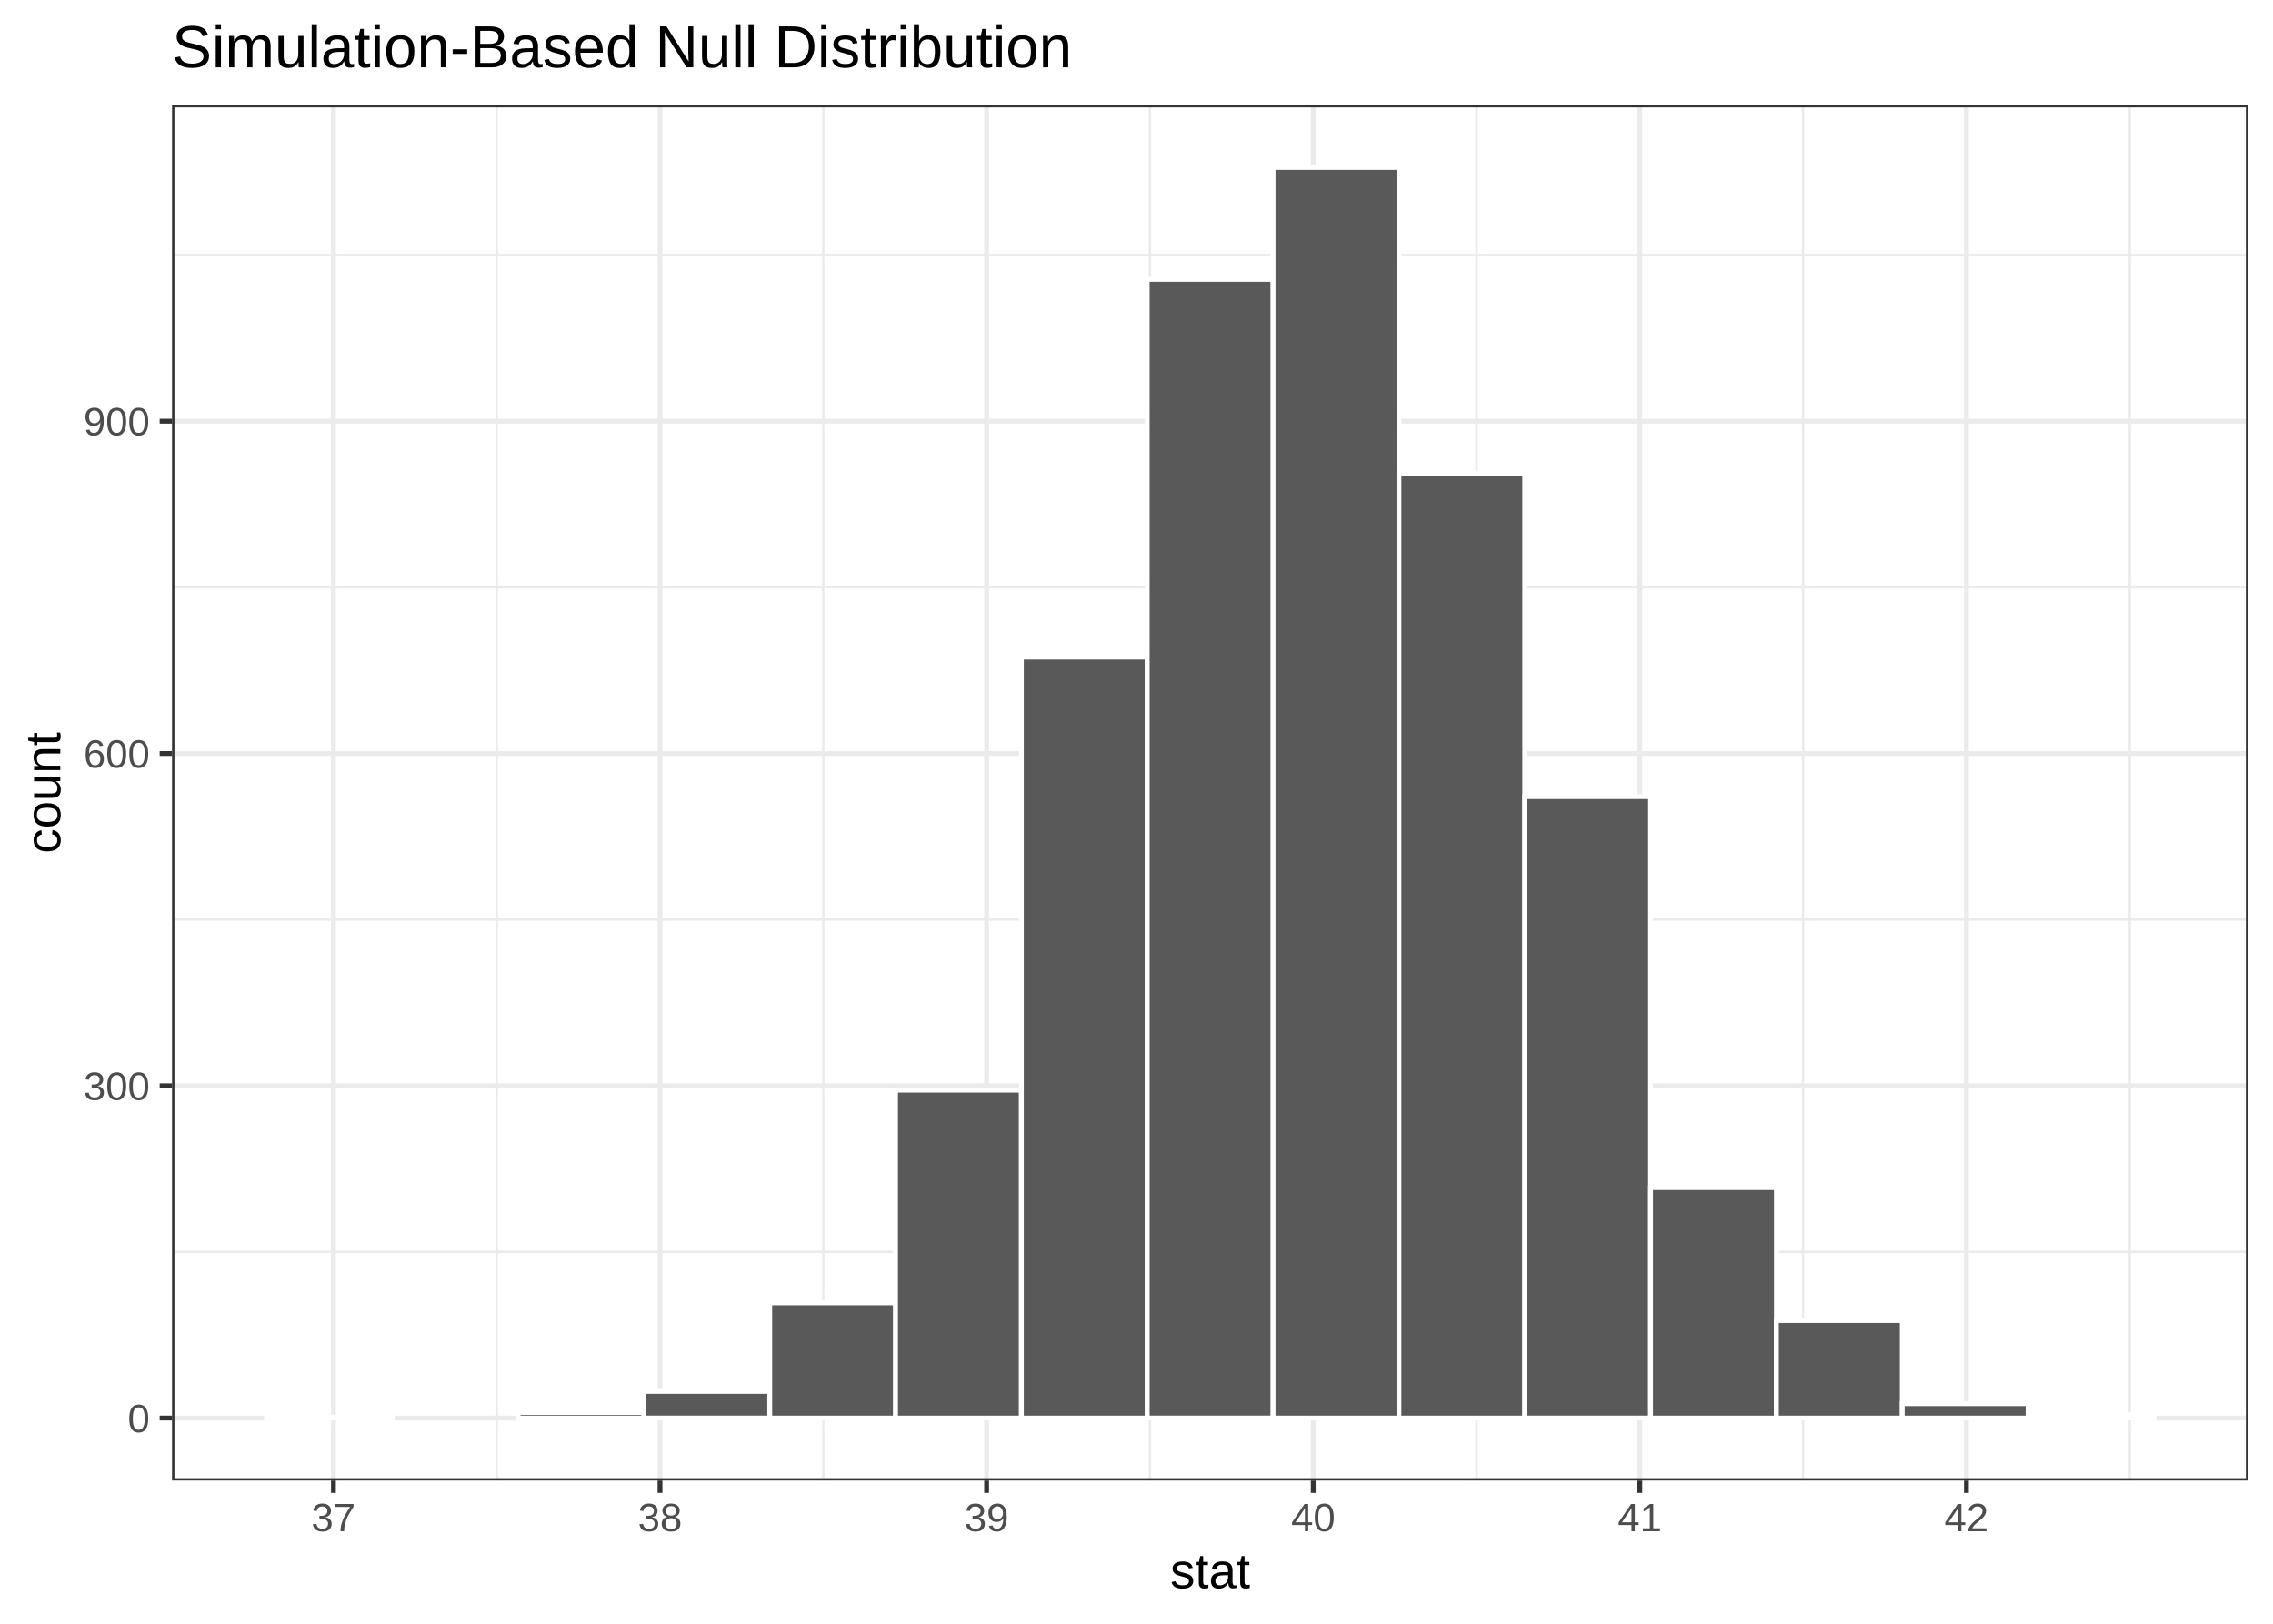
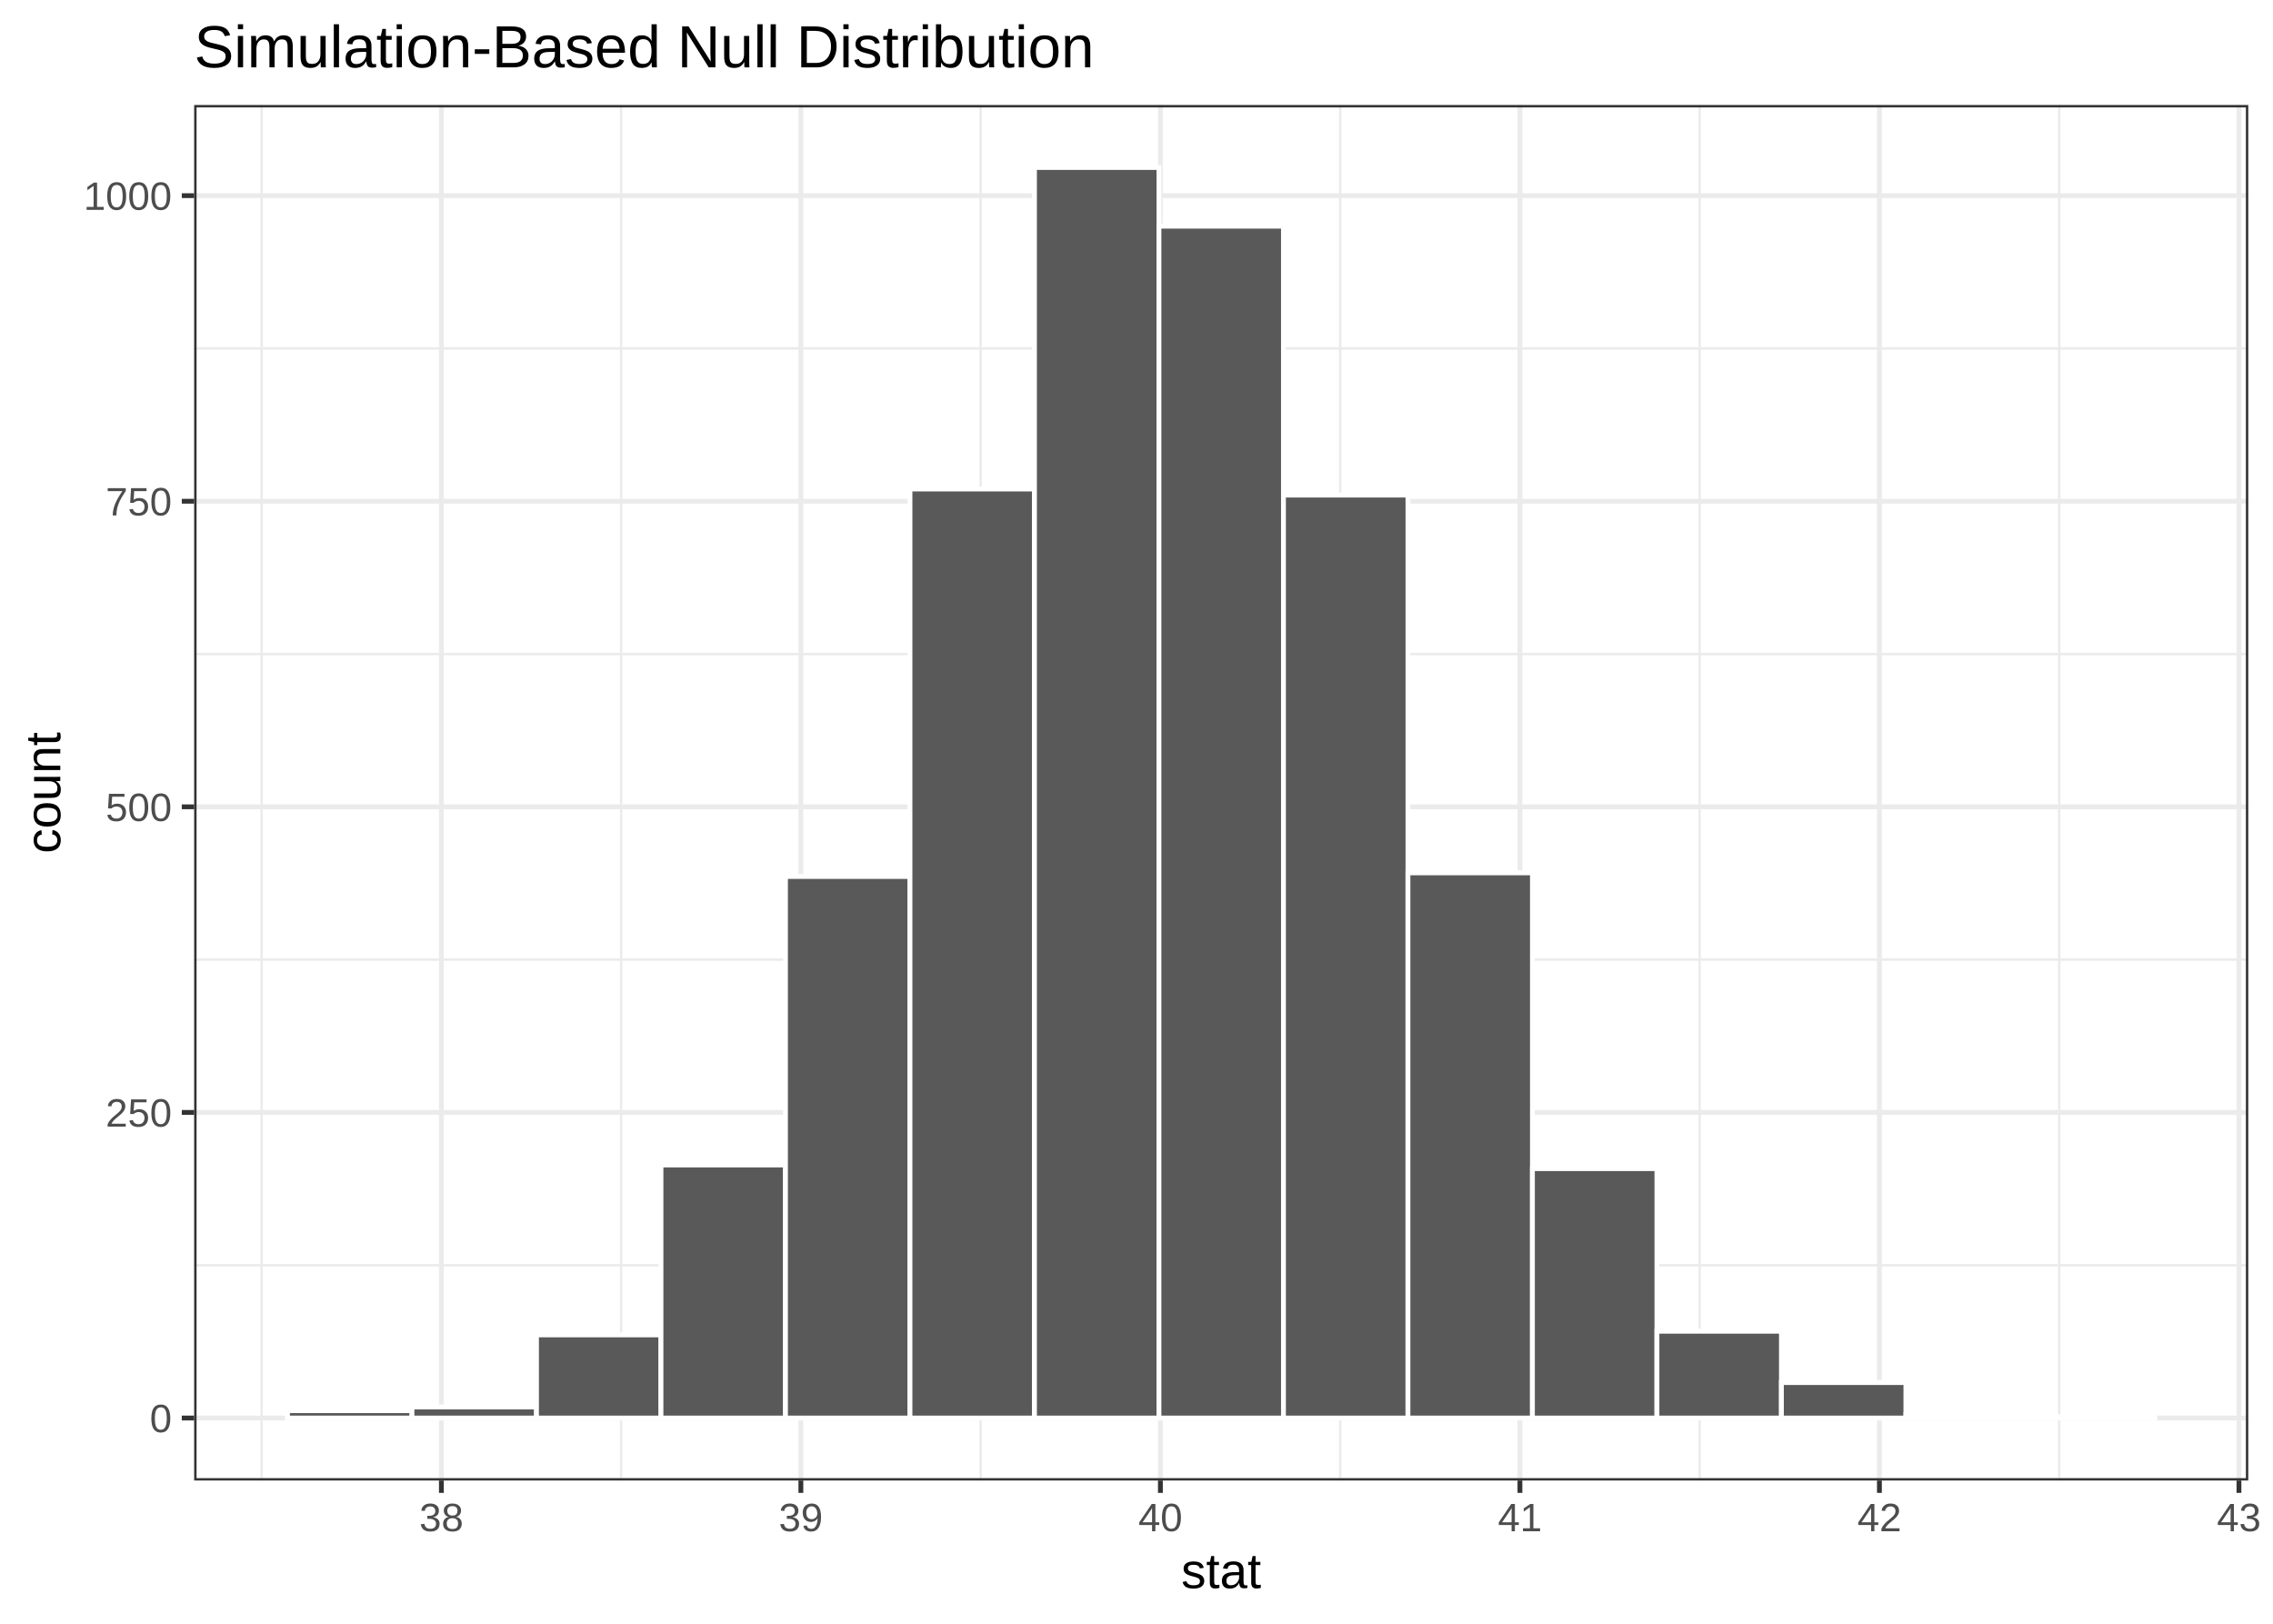
<svg xmlns="http://www.w3.org/2000/svg" class="svglite" width="504.00pt" height="360.00pt" viewBox="0 0 504.00 360.00">
  <defs>
    <style type="text/css">
    .svglite line, .svglite polyline, .svglite polygon, .svglite path, .svglite rect, .svglite circle {
      fill: none;
      stroke: #000000;
      stroke-linecap: round;
      stroke-linejoin: round;
      stroke-miterlimit: 10.00;
    }
    .svglite text {
      white-space: pre;
    }
  </style>
  </defs>
  <rect width="100%" height="100%" style="stroke: none; fill: none;" />
  <defs>
    <clipPath id="cpMC4wMHw1MDQuMDB8MC4wMHwzNjAuMDA=">
      <rect x="0.00" y="0.00" width="504.00" height="360.00" />
    </clipPath>
  </defs>
  <g clip-path="url(#cpMC4wMHw1MDQuMDB8MC4wMHwzNjAuMDA=)">
    <rect x="0.00" y="0.00" width="504.00" height="360.00" style="stroke-width: 1.07; stroke: #FFFFFF; fill: #FFFFFF;" />
  </g>
  <defs>
-     <clipPath id="cpMzguMTV8NDk4LjUyfDIzLjI4fDMyOC4yNQ==">
-       <rect x="38.15" y="23.28" width="460.37" height="304.97" />
+     <clipPath id="cpNDMuMDV8NDk4LjUyfDIzLjI4fDMyOC4yNQ==">
+       <rect x="43.05" y="23.28" width="455.47" height="304.97" />
    </clipPath>
  </defs>
-   <g clip-path="url(#cpMzguMTV8NDk4LjUyfDIzLjI4fDMyOC4yNQ==)">
-     <rect x="38.15" y="23.28" width="460.37" height="304.97" style="stroke-width: 1.07; stroke: none; fill: #FFFFFF;" />
-     <polyline points="38.15,277.55 498.52,277.55 " style="stroke-width: 0.53; stroke: #EBEBEB; stroke-linecap: butt;" />
-     <polyline points="38.15,203.88 498.52,203.88 " style="stroke-width: 0.53; stroke: #EBEBEB; stroke-linecap: butt;" />
-     <polyline points="38.15,130.21 498.52,130.21 " style="stroke-width: 0.53; stroke: #EBEBEB; stroke-linecap: butt;" />
-     <polyline points="38.15,56.54 498.52,56.54 " style="stroke-width: 0.53; stroke: #EBEBEB; stroke-linecap: butt;" />
-     <polyline points="110.15,328.25 110.15,23.28 " style="stroke-width: 0.53; stroke: #EBEBEB; stroke-linecap: butt;" />
-     <polyline points="182.56,328.25 182.56,23.28 " style="stroke-width: 0.53; stroke: #EBEBEB; stroke-linecap: butt;" />
-     <polyline points="254.98,328.25 254.98,23.28 " style="stroke-width: 0.53; stroke: #EBEBEB; stroke-linecap: butt;" />
-     <polyline points="327.40,328.25 327.40,23.28 " style="stroke-width: 0.53; stroke: #EBEBEB; stroke-linecap: butt;" />
-     <polyline points="399.81,328.25 399.81,23.28 " style="stroke-width: 0.53; stroke: #EBEBEB; stroke-linecap: butt;" />
-     <polyline points="472.23,328.25 472.23,23.28 " style="stroke-width: 0.53; stroke: #EBEBEB; stroke-linecap: butt;" />
-     <polyline points="38.15,314.39 498.52,314.39 " style="stroke-width: 1.07; stroke: #EBEBEB; stroke-linecap: butt;" />
-     <polyline points="38.15,240.72 498.52,240.72 " style="stroke-width: 1.07; stroke: #EBEBEB; stroke-linecap: butt;" />
-     <polyline points="38.15,167.05 498.52,167.05 " style="stroke-width: 1.07; stroke: #EBEBEB; stroke-linecap: butt;" />
-     <polyline points="38.15,93.38 498.52,93.38 " style="stroke-width: 1.07; stroke: #EBEBEB; stroke-linecap: butt;" />
-     <polyline points="73.94,328.25 73.94,23.28 " style="stroke-width: 1.07; stroke: #EBEBEB; stroke-linecap: butt;" />
-     <polyline points="146.35,328.25 146.35,23.28 " style="stroke-width: 1.07; stroke: #EBEBEB; stroke-linecap: butt;" />
-     <polyline points="218.77,328.25 218.77,23.28 " style="stroke-width: 1.07; stroke: #EBEBEB; stroke-linecap: butt;" />
-     <polyline points="291.19,328.25 291.19,23.28 " style="stroke-width: 1.07; stroke: #EBEBEB; stroke-linecap: butt;" />
-     <polyline points="363.61,328.25 363.61,23.28 " style="stroke-width: 1.07; stroke: #EBEBEB; stroke-linecap: butt;" />
-     <polyline points="436.02,328.25 436.02,23.28 " style="stroke-width: 1.07; stroke: #EBEBEB; stroke-linecap: butt;" />
-     <rect x="59.08" y="314.14" width="27.90" height="0.25" style="stroke-width: 1.07; stroke: #FFFFFF; stroke-linecap: butt; stroke-linejoin: miter; fill: #595959;" />
-     <rect x="86.98" y="314.39" width="27.90" height="0.00" style="stroke-width: 1.07; stroke: #FFFFFF; stroke-linecap: butt; stroke-linejoin: miter; fill: #595959;" />
-     <rect x="114.88" y="313.16" width="27.90" height="1.23" style="stroke-width: 1.07; stroke: #FFFFFF; stroke-linecap: butt; stroke-linejoin: miter; fill: #595959;" />
-     <rect x="142.78" y="308.49" width="27.90" height="5.89" style="stroke-width: 1.07; stroke: #FFFFFF; stroke-linecap: butt; stroke-linejoin: miter; fill: #595959;" />
-     <rect x="170.68" y="288.85" width="27.90" height="25.54" style="stroke-width: 1.07; stroke: #FFFFFF; stroke-linecap: butt; stroke-linejoin: miter; fill: #595959;" />
-     <rect x="198.58" y="241.70" width="27.90" height="72.69" style="stroke-width: 1.07; stroke: #FFFFFF; stroke-linecap: butt; stroke-linejoin: miter; fill: #595959;" />
-     <rect x="226.48" y="145.68" width="27.90" height="168.71" style="stroke-width: 1.07; stroke: #FFFFFF; stroke-linecap: butt; stroke-linejoin: miter; fill: #595959;" />
-     <rect x="254.38" y="61.94" width="27.90" height="252.44" style="stroke-width: 1.07; stroke: #FFFFFF; stroke-linecap: butt; stroke-linejoin: miter; fill: #595959;" />
-     <rect x="282.29" y="37.14" width="27.90" height="277.25" style="stroke-width: 1.07; stroke: #FFFFFF; stroke-linecap: butt; stroke-linejoin: miter; fill: #595959;" />
-     <rect x="310.19" y="104.92" width="27.90" height="209.47" style="stroke-width: 1.07; stroke: #FFFFFF; stroke-linecap: butt; stroke-linejoin: miter; fill: #595959;" />
-     <rect x="338.09" y="176.62" width="27.90" height="137.76" style="stroke-width: 1.07; stroke: #FFFFFF; stroke-linecap: butt; stroke-linejoin: miter; fill: #595959;" />
-     <rect x="365.99" y="263.31" width="27.90" height="51.08" style="stroke-width: 1.07; stroke: #FFFFFF; stroke-linecap: butt; stroke-linejoin: miter; fill: #595959;" />
-     <rect x="393.89" y="292.78" width="27.90" height="21.61" style="stroke-width: 1.07; stroke: #FFFFFF; stroke-linecap: butt; stroke-linejoin: miter; fill: #595959;" />
-     <rect x="421.79" y="311.20" width="27.90" height="3.19" style="stroke-width: 1.07; stroke: #FFFFFF; stroke-linecap: butt; stroke-linejoin: miter; fill: #595959;" />
-     <rect x="449.69" y="313.65" width="27.90" height="0.74" style="stroke-width: 1.07; stroke: #FFFFFF; stroke-linecap: butt; stroke-linejoin: miter; fill: #595959;" />
-     <rect x="38.15" y="23.28" width="460.37" height="304.97" style="stroke-width: 1.07; stroke: #333333;" />
+   <g clip-path="url(#cpNDMuMDV8NDk4LjUyfDIzLjI4fDMyOC4yNQ==)">
+     <rect x="43.05" y="23.28" width="455.47" height="304.97" style="stroke-width: 1.07; stroke: none; fill: #FFFFFF;" />
+     <polyline points="43.05,280.51 498.52,280.51 " style="stroke-width: 0.53; stroke: #EBEBEB; stroke-linecap: butt;" />
+     <polyline points="43.05,212.76 498.52,212.76 " style="stroke-width: 0.53; stroke: #EBEBEB; stroke-linecap: butt;" />
+     <polyline points="43.05,145.01 498.52,145.01 " style="stroke-width: 0.53; stroke: #EBEBEB; stroke-linecap: butt;" />
+     <polyline points="43.05,77.25 498.52,77.25 " style="stroke-width: 0.53; stroke: #EBEBEB; stroke-linecap: butt;" />
+     <polyline points="58.01,328.25 58.01,23.28 " style="stroke-width: 0.53; stroke: #EBEBEB; stroke-linecap: butt;" />
+     <polyline points="137.73,328.25 137.73,23.28 " style="stroke-width: 0.53; stroke: #EBEBEB; stroke-linecap: butt;" />
+     <polyline points="217.44,328.25 217.44,23.28 " style="stroke-width: 0.53; stroke: #EBEBEB; stroke-linecap: butt;" />
+     <polyline points="297.16,328.25 297.16,23.28 " style="stroke-width: 0.53; stroke: #EBEBEB; stroke-linecap: butt;" />
+     <polyline points="376.87,328.25 376.87,23.28 " style="stroke-width: 0.53; stroke: #EBEBEB; stroke-linecap: butt;" />
+     <polyline points="456.59,328.25 456.59,23.28 " style="stroke-width: 0.53; stroke: #EBEBEB; stroke-linecap: butt;" />
+     <polyline points="43.05,314.39 498.52,314.39 " style="stroke-width: 1.07; stroke: #EBEBEB; stroke-linecap: butt;" />
+     <polyline points="43.05,246.64 498.52,246.64 " style="stroke-width: 1.07; stroke: #EBEBEB; stroke-linecap: butt;" />
+     <polyline points="43.05,178.88 498.52,178.88 " style="stroke-width: 1.07; stroke: #EBEBEB; stroke-linecap: butt;" />
+     <polyline points="43.05,111.13 498.52,111.13 " style="stroke-width: 1.07; stroke: #EBEBEB; stroke-linecap: butt;" />
+     <polyline points="43.05,43.38 498.52,43.38 " style="stroke-width: 1.07; stroke: #EBEBEB; stroke-linecap: butt;" />
+     <polyline points="97.87,328.25 97.87,23.28 " style="stroke-width: 1.07; stroke: #EBEBEB; stroke-linecap: butt;" />
+     <polyline points="177.58,328.25 177.58,23.28 " style="stroke-width: 1.07; stroke: #EBEBEB; stroke-linecap: butt;" />
+     <polyline points="257.30,328.25 257.30,23.28 " style="stroke-width: 1.07; stroke: #EBEBEB; stroke-linecap: butt;" />
+     <polyline points="337.02,328.25 337.02,23.28 " style="stroke-width: 1.07; stroke: #EBEBEB; stroke-linecap: butt;" />
+     <polyline points="416.73,328.25 416.73,23.28 " style="stroke-width: 1.07; stroke: #EBEBEB; stroke-linecap: butt;" />
+     <polyline points="496.45,328.25 496.45,23.28 " style="stroke-width: 1.07; stroke: #EBEBEB; stroke-linecap: butt;" />
+     <rect x="63.75" y="312.76" width="27.60" height="1.63" style="stroke-width: 1.07; stroke: #FFFFFF; stroke-linecap: butt; stroke-linejoin: miter; fill: #595959;" />
+     <rect x="91.35" y="311.95" width="27.60" height="2.44" style="stroke-width: 1.07; stroke: #FFFFFF; stroke-linecap: butt; stroke-linejoin: miter; fill: #595959;" />
+     <rect x="118.96" y="295.96" width="27.60" height="18.43" style="stroke-width: 1.07; stroke: #FFFFFF; stroke-linecap: butt; stroke-linejoin: miter; fill: #595959;" />
+     <rect x="146.56" y="258.29" width="27.60" height="56.10" style="stroke-width: 1.07; stroke: #FFFFFF; stroke-linecap: butt; stroke-linejoin: miter; fill: #595959;" />
+     <rect x="174.17" y="194.33" width="27.60" height="120.06" style="stroke-width: 1.07; stroke: #FFFFFF; stroke-linecap: butt; stroke-linejoin: miter; fill: #595959;" />
+     <rect x="201.77" y="108.42" width="27.60" height="205.97" style="stroke-width: 1.07; stroke: #FFFFFF; stroke-linecap: butt; stroke-linejoin: miter; fill: #595959;" />
+     <rect x="229.38" y="37.14" width="27.60" height="277.25" style="stroke-width: 1.07; stroke: #FFFFFF; stroke-linecap: butt; stroke-linejoin: miter; fill: #595959;" />
+     <rect x="256.98" y="50.15" width="27.60" height="264.24" style="stroke-width: 1.07; stroke: #FFFFFF; stroke-linecap: butt; stroke-linejoin: miter; fill: #595959;" />
+     <rect x="284.59" y="109.77" width="27.60" height="204.62" style="stroke-width: 1.07; stroke: #FFFFFF; stroke-linecap: butt; stroke-linejoin: miter; fill: #595959;" />
+     <rect x="312.19" y="193.52" width="27.60" height="120.87" style="stroke-width: 1.07; stroke: #FFFFFF; stroke-linecap: butt; stroke-linejoin: miter; fill: #595959;" />
+     <rect x="339.79" y="259.10" width="27.60" height="55.29" style="stroke-width: 1.07; stroke: #FFFFFF; stroke-linecap: butt; stroke-linejoin: miter; fill: #595959;" />
+     <rect x="367.40" y="295.15" width="27.60" height="19.24" style="stroke-width: 1.07; stroke: #FFFFFF; stroke-linecap: butt; stroke-linejoin: miter; fill: #595959;" />
+     <rect x="395.00" y="306.53" width="27.60" height="7.86" style="stroke-width: 1.07; stroke: #FFFFFF; stroke-linecap: butt; stroke-linejoin: miter; fill: #595959;" />
+     <rect x="422.61" y="313.58" width="27.60" height="0.81" style="stroke-width: 1.07; stroke: #FFFFFF; stroke-linecap: butt; stroke-linejoin: miter; fill: #595959;" />
+     <rect x="450.21" y="314.12" width="27.60" height="0.27" style="stroke-width: 1.07; stroke: #FFFFFF; stroke-linecap: butt; stroke-linejoin: miter; fill: #595959;" />
+     <rect x="43.05" y="23.28" width="455.47" height="304.97" style="stroke-width: 1.07; stroke: #333333;" />
  </g>
  <g clip-path="url(#cpMC4wMHw1MDQuMDB8MC4wMHwzNjAuMDA=)">
-     <text x="33.22" y="317.54" text-anchor="end" style="font-size: 8.80px;fill: #4D4D4D; font-family: &quot;Arial&quot;;" textLength="4.90px" lengthAdjust="spacingAndGlyphs">0</text>
-     <text x="33.22" y="243.87" text-anchor="end" style="font-size: 8.80px;fill: #4D4D4D; font-family: &quot;Arial&quot;;" textLength="14.69px" lengthAdjust="spacingAndGlyphs">300</text>
-     <text x="33.22" y="170.20" text-anchor="end" style="font-size: 8.80px;fill: #4D4D4D; font-family: &quot;Arial&quot;;" textLength="14.69px" lengthAdjust="spacingAndGlyphs">600</text>
-     <text x="33.22" y="96.53" text-anchor="end" style="font-size: 8.80px;fill: #4D4D4D; font-family: &quot;Arial&quot;;" textLength="14.69px" lengthAdjust="spacingAndGlyphs">900</text>
-     <polyline points="35.41,314.39 38.15,314.39 " style="stroke-width: 1.07; stroke: #333333; stroke-linecap: butt;" />
-     <polyline points="35.41,240.72 38.15,240.72 " style="stroke-width: 1.07; stroke: #333333; stroke-linecap: butt;" />
-     <polyline points="35.41,167.05 38.15,167.05 " style="stroke-width: 1.07; stroke: #333333; stroke-linecap: butt;" />
-     <polyline points="35.41,93.38 38.15,93.38 " style="stroke-width: 1.07; stroke: #333333; stroke-linecap: butt;" />
-     <polyline points="73.94,330.99 73.94,328.25 " style="stroke-width: 1.07; stroke: #333333; stroke-linecap: butt;" />
-     <polyline points="146.35,330.99 146.35,328.25 " style="stroke-width: 1.07; stroke: #333333; stroke-linecap: butt;" />
-     <polyline points="218.77,330.99 218.77,328.25 " style="stroke-width: 1.07; stroke: #333333; stroke-linecap: butt;" />
-     <polyline points="291.19,330.99 291.19,328.25 " style="stroke-width: 1.07; stroke: #333333; stroke-linecap: butt;" />
-     <polyline points="363.61,330.99 363.61,328.25 " style="stroke-width: 1.07; stroke: #333333; stroke-linecap: butt;" />
-     <polyline points="436.02,330.99 436.02,328.25 " style="stroke-width: 1.07; stroke: #333333; stroke-linecap: butt;" />
-     <text x="73.94" y="339.49" text-anchor="middle" style="font-size: 8.80px;fill: #4D4D4D; font-family: &quot;Arial&quot;;" textLength="9.79px" lengthAdjust="spacingAndGlyphs">37</text>
-     <text x="146.35" y="339.49" text-anchor="middle" style="font-size: 8.80px;fill: #4D4D4D; font-family: &quot;Arial&quot;;" textLength="9.79px" lengthAdjust="spacingAndGlyphs">38</text>
-     <text x="218.77" y="339.49" text-anchor="middle" style="font-size: 8.80px;fill: #4D4D4D; font-family: &quot;Arial&quot;;" textLength="9.79px" lengthAdjust="spacingAndGlyphs">39</text>
-     <text x="291.19" y="339.49" text-anchor="middle" style="font-size: 8.80px;fill: #4D4D4D; font-family: &quot;Arial&quot;;" textLength="9.79px" lengthAdjust="spacingAndGlyphs">40</text>
-     <text x="363.61" y="339.49" text-anchor="middle" style="font-size: 8.80px;fill: #4D4D4D; font-family: &quot;Arial&quot;;" textLength="9.79px" lengthAdjust="spacingAndGlyphs">41</text>
-     <text x="436.02" y="339.49" text-anchor="middle" style="font-size: 8.80px;fill: #4D4D4D; font-family: &quot;Arial&quot;;" textLength="9.79px" lengthAdjust="spacingAndGlyphs">42</text>
-     <text x="268.34" y="352.10" text-anchor="middle" style="font-size: 11.00px; font-family: &quot;Arial&quot;;" textLength="17.73px" lengthAdjust="spacingAndGlyphs">stat</text>
+     <text x="38.11" y="317.54" text-anchor="end" style="font-size: 8.80px;fill: #4D4D4D; font-family: &quot;Arial&quot;;" textLength="4.90px" lengthAdjust="spacingAndGlyphs">0</text>
+     <text x="38.11" y="249.79" text-anchor="end" style="font-size: 8.80px;fill: #4D4D4D; font-family: &quot;Arial&quot;;" textLength="14.69px" lengthAdjust="spacingAndGlyphs">250</text>
+     <text x="38.11" y="182.04" text-anchor="end" style="font-size: 8.80px;fill: #4D4D4D; font-family: &quot;Arial&quot;;" textLength="14.69px" lengthAdjust="spacingAndGlyphs">500</text>
+     <text x="38.11" y="114.28" text-anchor="end" style="font-size: 8.80px;fill: #4D4D4D; font-family: &quot;Arial&quot;;" textLength="14.69px" lengthAdjust="spacingAndGlyphs">750</text>
+     <text x="38.11" y="46.53" text-anchor="end" style="font-size: 8.80px;fill: #4D4D4D; font-family: &quot;Arial&quot;;" textLength="19.58px" lengthAdjust="spacingAndGlyphs">1000</text>
+     <polyline points="40.31,314.39 43.05,314.39 " style="stroke-width: 1.07; stroke: #333333; stroke-linecap: butt;" />
+     <polyline points="40.31,246.64 43.05,246.64 " style="stroke-width: 1.07; stroke: #333333; stroke-linecap: butt;" />
+     <polyline points="40.31,178.88 43.05,178.88 " style="stroke-width: 1.07; stroke: #333333; stroke-linecap: butt;" />
+     <polyline points="40.31,111.13 43.05,111.13 " style="stroke-width: 1.07; stroke: #333333; stroke-linecap: butt;" />
+     <polyline points="40.31,43.38 43.05,43.38 " style="stroke-width: 1.07; stroke: #333333; stroke-linecap: butt;" />
+     <polyline points="97.87,330.99 97.87,328.25 " style="stroke-width: 1.07; stroke: #333333; stroke-linecap: butt;" />
+     <polyline points="177.58,330.99 177.58,328.25 " style="stroke-width: 1.07; stroke: #333333; stroke-linecap: butt;" />
+     <polyline points="257.30,330.99 257.30,328.25 " style="stroke-width: 1.07; stroke: #333333; stroke-linecap: butt;" />
+     <polyline points="337.02,330.99 337.02,328.25 " style="stroke-width: 1.07; stroke: #333333; stroke-linecap: butt;" />
+     <polyline points="416.73,330.99 416.73,328.25 " style="stroke-width: 1.07; stroke: #333333; stroke-linecap: butt;" />
+     <polyline points="496.45,330.99 496.45,328.25 " style="stroke-width: 1.07; stroke: #333333; stroke-linecap: butt;" />
+     <text x="97.87" y="339.49" text-anchor="middle" style="font-size: 8.80px;fill: #4D4D4D; font-family: &quot;Arial&quot;;" textLength="9.79px" lengthAdjust="spacingAndGlyphs">38</text>
+     <text x="177.58" y="339.49" text-anchor="middle" style="font-size: 8.80px;fill: #4D4D4D; font-family: &quot;Arial&quot;;" textLength="9.79px" lengthAdjust="spacingAndGlyphs">39</text>
+     <text x="257.30" y="339.49" text-anchor="middle" style="font-size: 8.80px;fill: #4D4D4D; font-family: &quot;Arial&quot;;" textLength="9.79px" lengthAdjust="spacingAndGlyphs">40</text>
+     <text x="337.02" y="339.49" text-anchor="middle" style="font-size: 8.80px;fill: #4D4D4D; font-family: &quot;Arial&quot;;" textLength="9.79px" lengthAdjust="spacingAndGlyphs">41</text>
+     <text x="416.73" y="339.49" text-anchor="middle" style="font-size: 8.80px;fill: #4D4D4D; font-family: &quot;Arial&quot;;" textLength="9.79px" lengthAdjust="spacingAndGlyphs">42</text>
+     <text x="496.45" y="339.49" text-anchor="middle" style="font-size: 8.80px;fill: #4D4D4D; font-family: &quot;Arial&quot;;" textLength="9.79px" lengthAdjust="spacingAndGlyphs">43</text>
+     <text x="270.78" y="352.10" text-anchor="middle" style="font-size: 11.00px; font-family: &quot;Arial&quot;;" textLength="17.73px" lengthAdjust="spacingAndGlyphs">stat</text>
    <text transform="translate(13.37,175.77) rotate(-90)" text-anchor="middle" style="font-size: 11.00px; font-family: &quot;Arial&quot;;" textLength="26.91px" lengthAdjust="spacingAndGlyphs">count</text>
-     <text x="38.15" y="14.94" style="font-size: 13.20px; font-family: &quot;Arial&quot;;" textLength="199.42px" lengthAdjust="spacingAndGlyphs">Simulation-Based Null Distribution</text>
+     <text x="43.05" y="14.94" style="font-size: 13.20px; font-family: &quot;Arial&quot;;" textLength="199.42px" lengthAdjust="spacingAndGlyphs">Simulation-Based Null Distribution</text>
  </g>
</svg>
